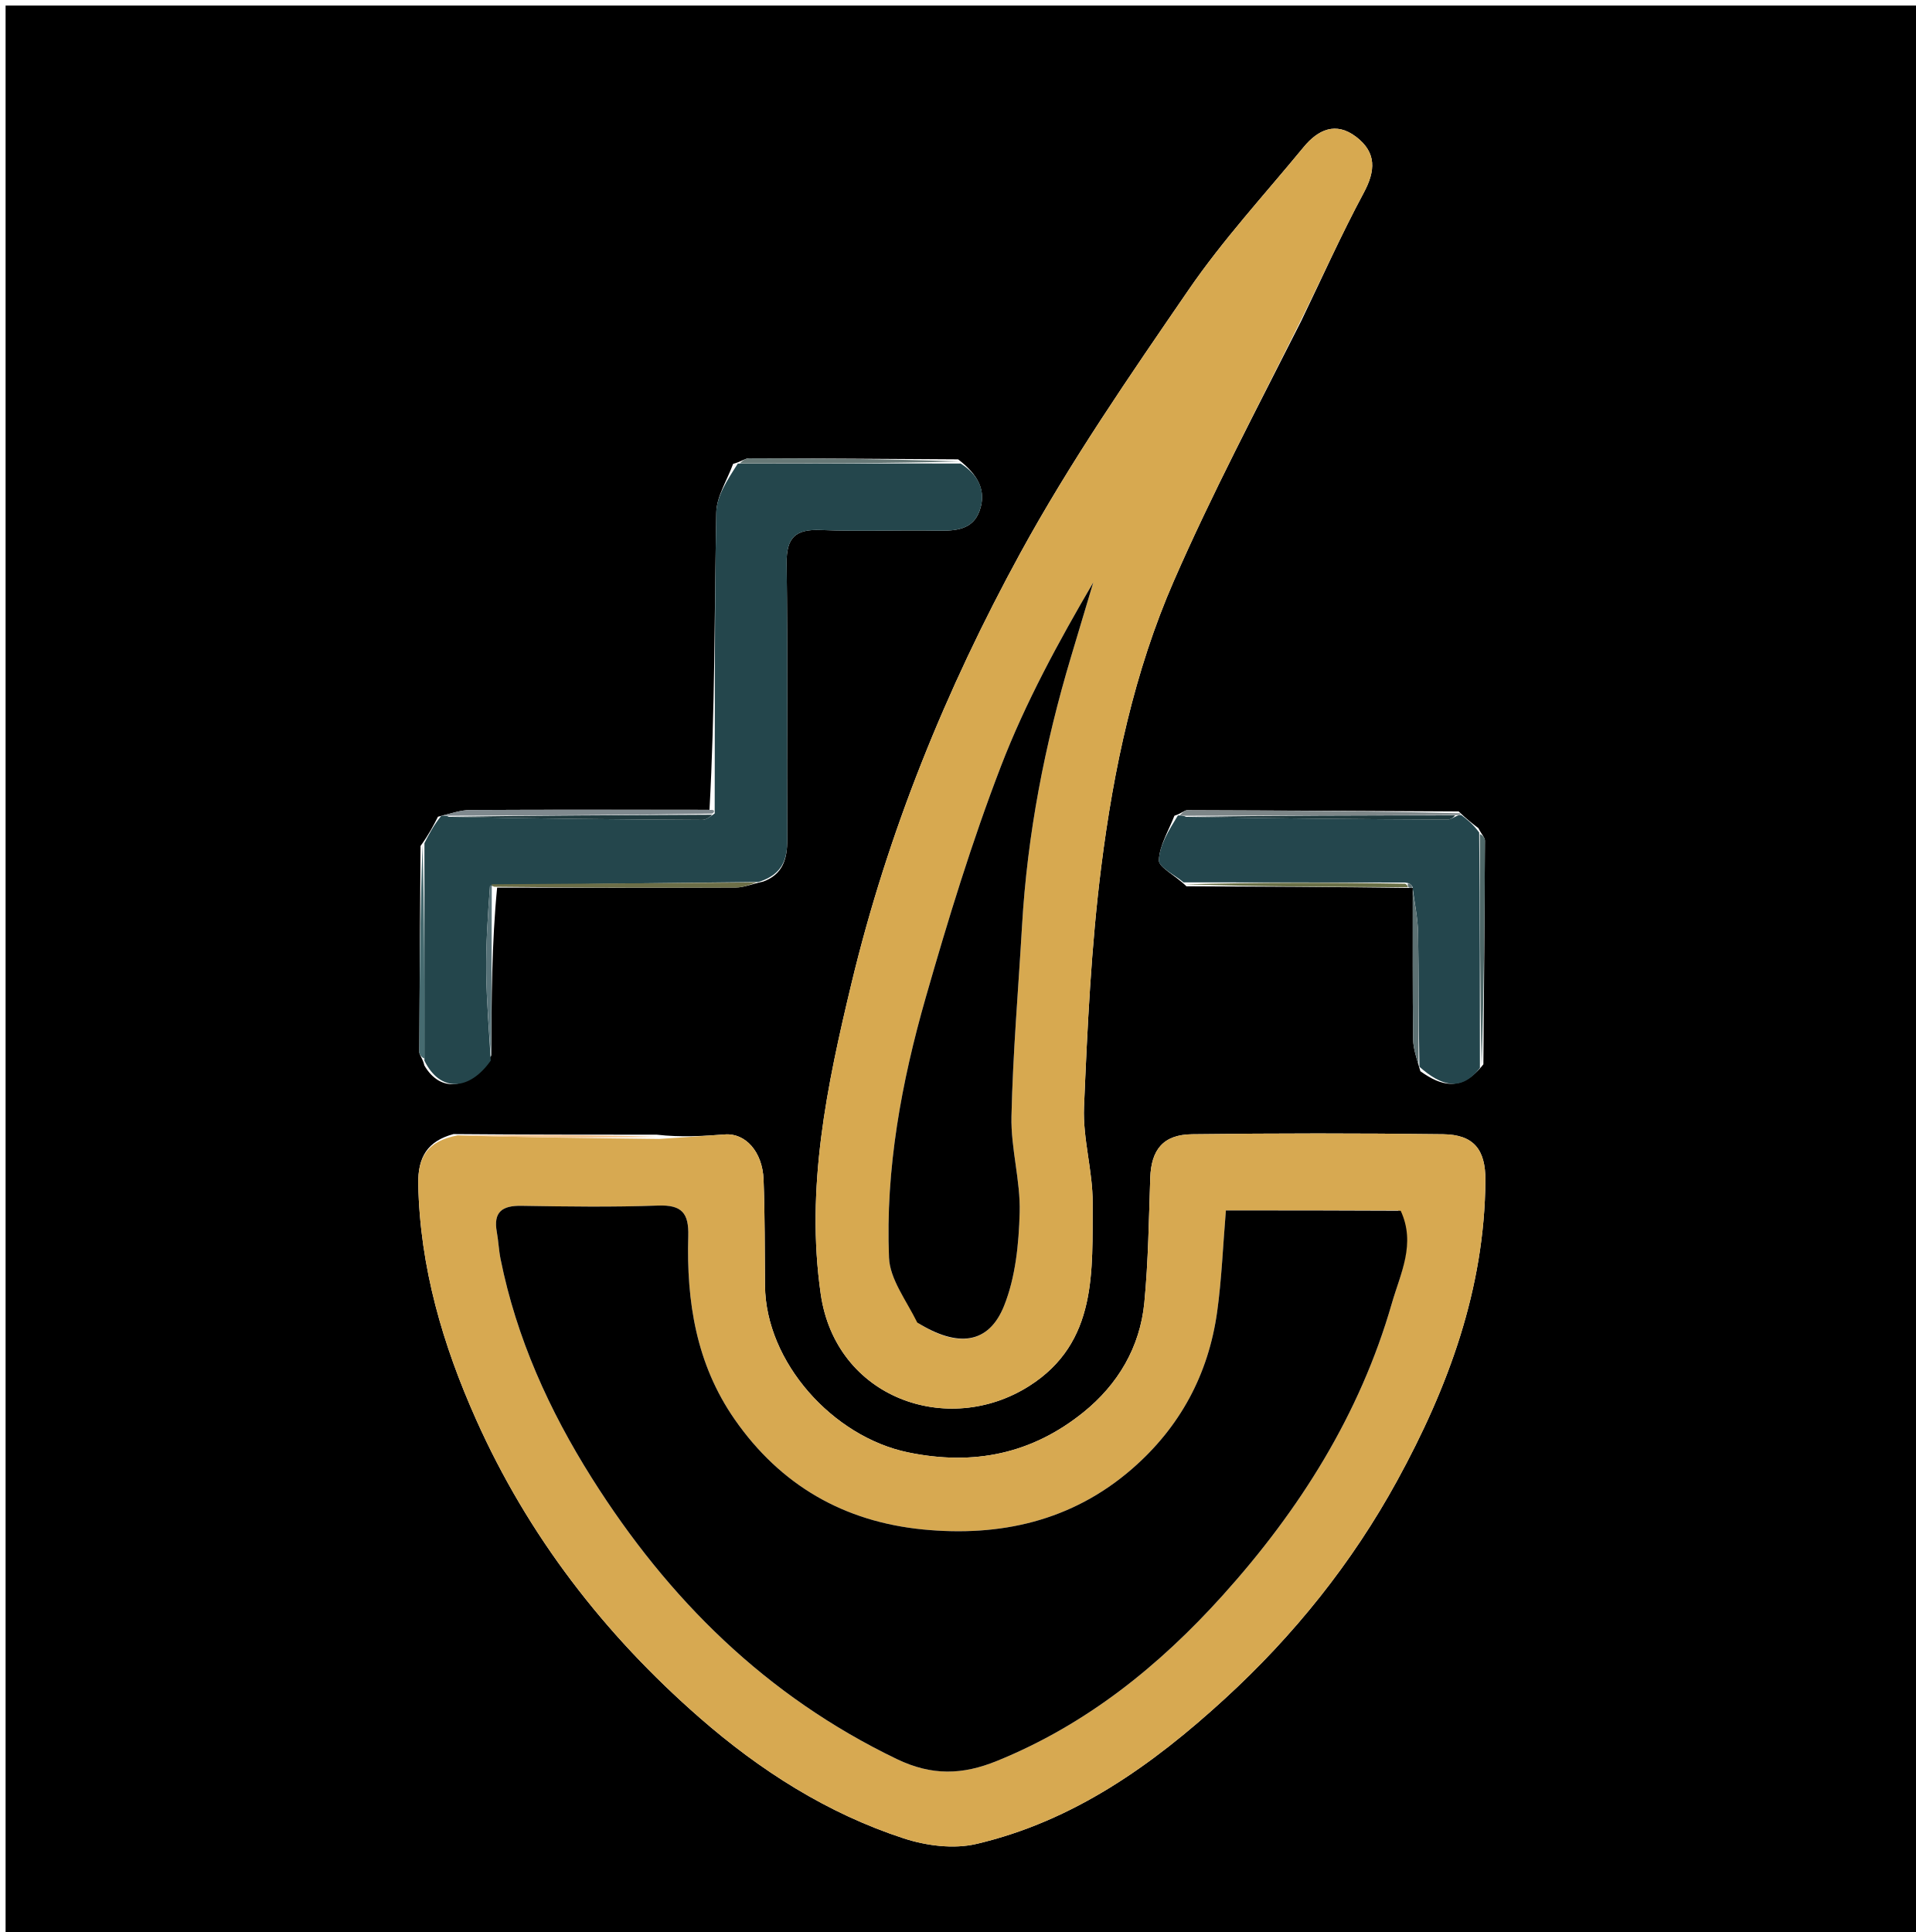
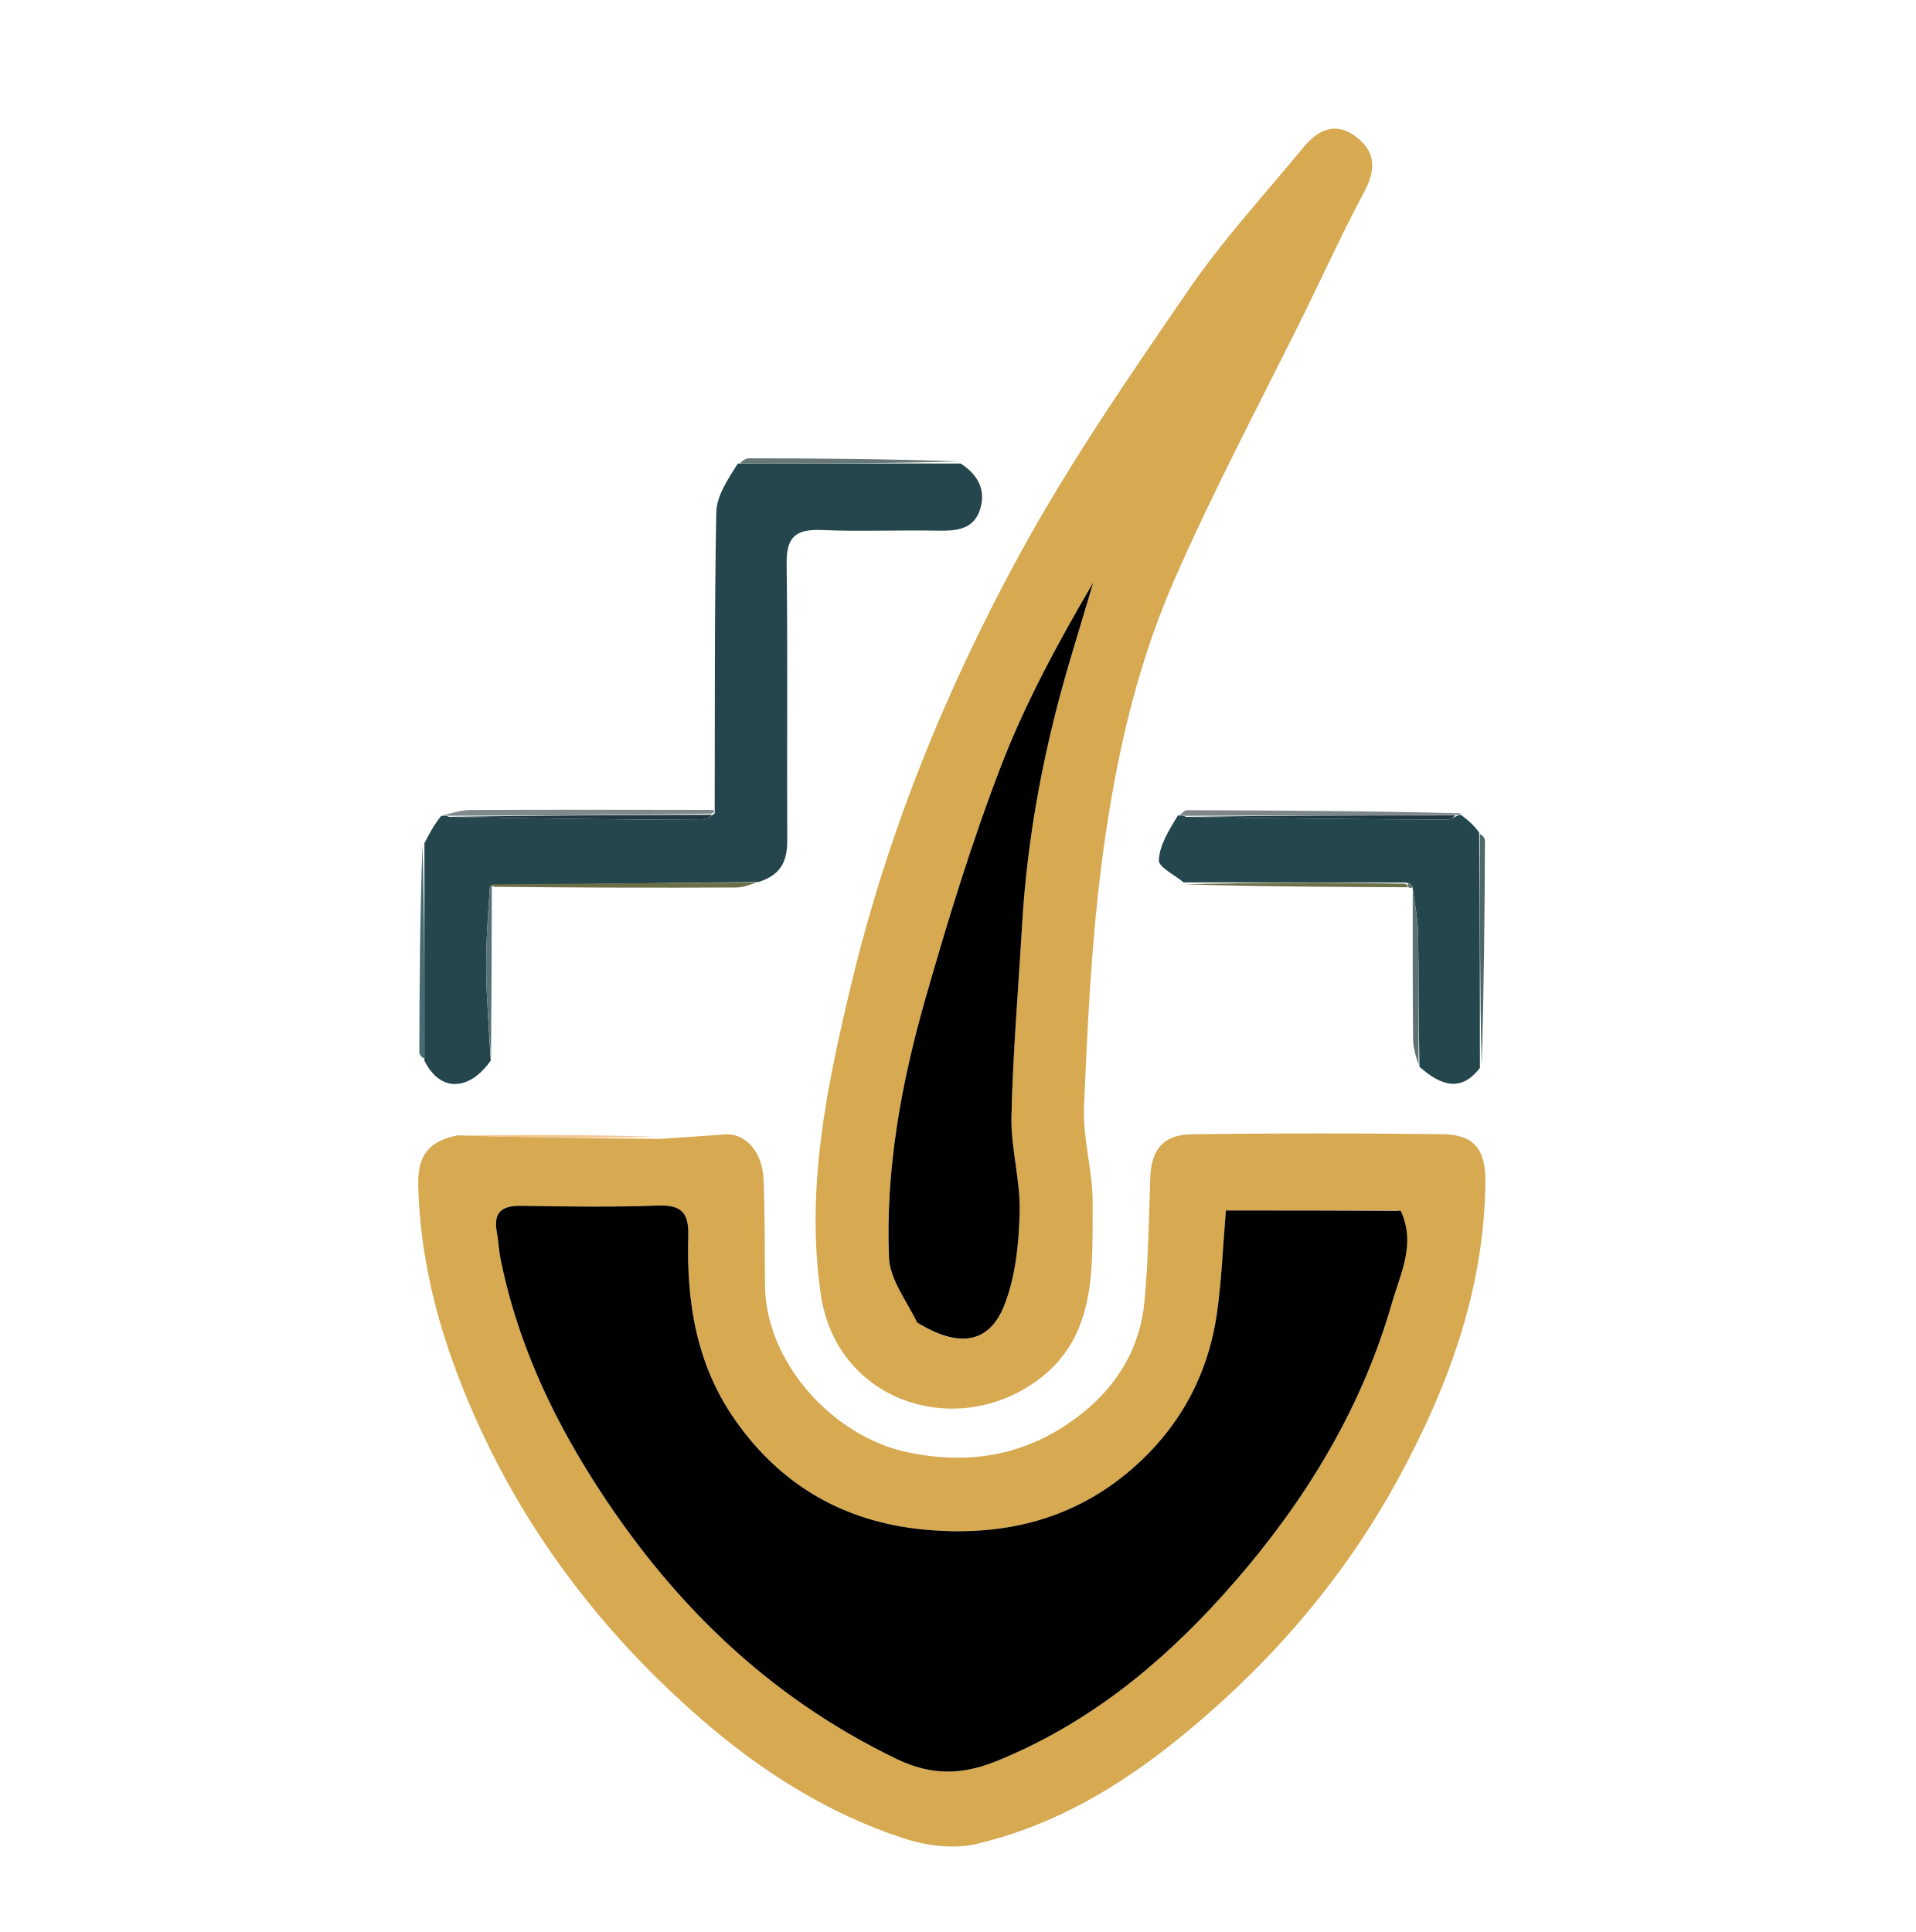
<svg xmlns="http://www.w3.org/2000/svg" version="1.1" id="Layer_1" x="0px" y="0px" width="100%" viewBox="0 0 343 346" enable-background="new 0 0 343 346" xml:space="preserve">
-   <path fill="#000000" opacity="1" stroke="none" d=" M232,347   C154.667,347 77.833,347 1,347   C1,231.667 1,116.333 1,1   C115.333,1 229.667,1 344,1   C344,116.333 344,231.667 344,347   C306.833,347 269.667,347 232,347  M253.027,158.987   C253.027,158.987 252.948,158.966 252.987,159.909   C252.99,168.644 252.94,177.38 253.042,186.115   C253.062,187.819 253.675,189.517 254.342,191.844   C258.056,194.494 261.685,195.616 265.624,190.61   C265.731,177.254 265.849,163.897 265.904,150.541   C265.906,149.997 265.309,149.452 264.736,148.313   C263.718,147.535 262.699,146.757 261.198,145.321   C244.994,145.234 228.791,145.138 212.588,145.1   C212.074,145.099 211.559,145.698 210.302,146.085   C209.28,148.739 207.631,151.365 207.514,154.058   C207.459,155.313 210.373,156.698 212.45,158.723   C225.669,158.781 238.888,158.84 252.55,159.022   C252.55,159.022 253.007,159.065 253.027,158.987  M89.019,158.967   C103.277,158.974 117.535,159.007 131.793,158.945   C133.177,158.939 134.559,158.345 136.661,157.882   C140.216,156.57 140.987,153.808 140.97,150.329   C140.889,133.852 141.073,117.372 140.859,100.898   C140.798,96.241 142.462,94.74 146.976,94.922   C153.956,95.203 160.956,94.91 167.944,95.035   C171.131,95.092 174.204,94.867 175.411,91.48   C176.686,87.899 175.178,85.024 171.568,82.265   C159.088,82.187 146.609,82.093 134.129,82.074   C133.429,82.073 132.729,82.687 131.276,83.074   C130.224,85.984 128.315,88.877 128.261,91.805   C127.932,109.555 128.026,127.312 127.047,145.021   C112.761,145.02 98.476,144.986 84.191,145.062   C82.497,145.071 80.805,145.679 78.424,146.268   C77.617,147.844 76.81,149.421 75.308,151.5   C75.22,163.81 75.121,176.12 75.086,188.43   C75.085,188.961 75.684,189.493 75.992,190.815   C78.837,195.722 84.091,195.336 87.977,189.014   C88.016,178.99 88.054,168.965 89.019,158.967  M117.617,203.211   C105.723,203.208 93.83,203.205 81.21,203.099   C76.591,204.349 74.792,207.153 74.895,212.119   C75.205,226.971 79.284,240.855 85.252,254.213   C94.545,275.012 108.199,292.704 125.302,307.643   C136.101,317.075 148.145,324.772 161.865,329.245   C165.9,330.561 170.778,331.182 174.828,330.233   C192.218,326.159 206.343,316.121 219.3,304.251   C231.701,292.891 242.124,279.895 250.182,265.18   C259.34,248.456 265.857,230.809 265.986,211.374   C266.023,205.846 263.865,203.199 258.435,203.129   C243.44,202.935 228.439,202.944 213.443,203.131   C208.284,203.195 206.143,205.907 205.972,210.943   C205.72,218.389 205.63,225.86 204.917,233.267   C204.146,241.278 200.176,247.953 193.991,252.937   C184.79,260.351 174.421,262.55 162.593,260.102   C149.134,257.316 137.106,243.962 136.986,230.227   C136.931,223.895 136.972,217.559 136.729,211.235   C136.536,206.243 133.469,202.893 129.83,203.163   C125.905,203.454 121.978,203.704 117.617,203.211  M232.995,57.505   C236.698,49.835 240.169,42.041 244.196,34.545   C246.334,30.567 246.501,27.334 242.887,24.543   C239.217,21.709 236.019,23.207 233.428,26.356   C226.48,34.802 219.018,42.906 212.849,51.893   C202.29,67.276 191.632,82.72 182.701,99.061   C169.406,123.386 158.964,149.05 152.461,176.152   C148.075,194.431 144.234,212.741 146.965,231.738   C149.655,250.457 169.753,257.445 184.292,248.219   C196.597,240.411 195.574,227.553 195.656,215.429   C195.695,209.701 193.871,203.936 194.112,198.24   C194.718,183.875 195.399,169.462 197.197,155.212   C199.409,137.68 203.106,120.286 210.203,104.028   C217.011,88.431 224.999,73.349 232.995,57.505  z" />
  <path fill="#D7A951" opacity="1" stroke="none" d=" M118.051,203.971   C121.978,203.704 125.905,203.454 129.83,203.163   C133.469,202.893 136.536,206.243 136.729,211.235   C136.972,217.559 136.931,223.895 136.986,230.227   C137.106,243.962 149.134,257.316 162.593,260.102   C174.421,262.55 184.79,260.351 193.991,252.937   C200.176,247.953 204.146,241.278 204.917,233.267   C205.63,225.86 205.72,218.389 205.972,210.943   C206.143,205.907 208.284,203.195 213.443,203.131   C228.439,202.944 243.44,202.935 258.435,203.129   C263.865,203.199 266.023,205.846 265.986,211.374   C265.857,230.809 259.34,248.456 250.182,265.18   C242.124,279.895 231.701,292.891 219.3,304.251   C206.343,316.121 192.218,326.159 174.828,330.233   C170.778,331.182 165.9,330.561 161.865,329.245   C148.145,324.772 136.101,317.075 125.302,307.643   C108.199,292.704 94.545,275.012 85.252,254.213   C79.284,240.855 75.205,226.971 74.895,212.119   C74.792,207.153 76.591,204.349 81.953,203.329   C94.481,203.697 106.266,203.834 118.051,203.971  M250.34,216.781   C240.068,216.781 229.796,216.781 219.516,216.781   C218.991,223.114 218.766,229.045 217.957,234.896   C216.403,246.133 211.3,255.601 202.705,263.066   C191.915,272.436 179.051,275.265 165.264,273.91   C151.156,272.523 139.772,266.021 131.551,254.19   C124.644,244.249 122.913,233.052 123.247,221.373   C123.365,217.254 122.097,215.749 117.846,215.903   C109.696,216.198 101.525,216.084 93.366,215.948   C89.921,215.891 88.31,217.044 88.964,220.64   C89.256,222.246 89.316,223.896 89.638,225.494   C92.488,239.646 98.323,252.551 105.984,264.708   C119.656,286.401 137.19,303.763 160.583,315.025   C166.903,318.068 172.373,317.865 178.545,315.354   C194.549,308.845 207.574,298.343 218.977,285.677   C232.723,270.407 243.505,253.335 249.233,233.422   C250.772,228.072 253.572,222.77 250.34,216.781  z" />
  <path fill="#D7A950" opacity="1" stroke="none" d=" M232.732,57.773   C224.999,73.349 217.011,88.431 210.203,104.028   C203.106,120.286 199.409,137.68 197.197,155.212   C195.399,169.462 194.718,183.875 194.112,198.24   C193.871,203.936 195.695,209.701 195.656,215.429   C195.574,227.553 196.597,240.411 184.292,248.219   C169.753,257.445 149.655,250.457 146.965,231.738   C144.234,212.741 148.075,194.431 152.461,176.152   C158.964,149.05 169.406,123.386 182.701,99.061   C191.632,82.72 202.29,67.276 212.849,51.893   C219.018,42.906 226.48,34.802 233.428,26.356   C236.019,23.207 239.217,21.709 242.887,24.543   C246.501,27.334 246.334,30.567 244.196,34.545   C240.169,42.041 236.698,49.835 232.732,57.773  M164.569,237.05   C171.555,241.402 177.057,240.706 179.803,233.844   C181.856,228.712 182.436,222.77 182.59,217.159   C182.747,211.436 180.993,205.665 181.12,199.938   C181.372,188.556 182.354,177.191 183.012,165.817   C183.961,149.391 187.069,133.36 191.787,117.622   C193.118,113.182 194.445,108.741 195.773,104.301   C189.534,114.972 183.626,125.813 179.232,137.237   C174.033,150.754 169.775,164.669 165.781,178.603   C161.427,193.792 158.542,209.36 159.193,225.233   C159.351,229.094 162.277,232.842 164.569,237.05  z" />
  <path fill="#24464C" opacity="1" stroke="none" d=" M172.017,83.011   C175.178,85.024 176.686,87.899 175.411,91.48   C174.204,94.867 171.131,95.092 167.944,95.035   C160.956,94.91 153.956,95.203 146.976,94.922   C142.462,94.74 140.798,96.241 140.859,100.898   C141.073,117.372 140.889,133.852 140.97,150.329   C140.987,153.808 140.216,156.57 135.837,157.955   C119.34,158.141 103.666,158.255 87.743,158.66   C87.337,164.055 87.006,169.159 87.071,174.259   C87.138,179.49 87.592,184.715 87.877,189.942   C84.091,195.336 78.837,195.722 75.999,189.95   C76.004,176.388 76.004,163.693 76.003,150.997   C76.81,149.421 77.617,147.844 78.999,146.131   C79.573,145.995 80.024,146.089 80.385,146.283   C95.75,146.611 110.754,146.758 125.759,146.832   C126.502,146.836 127.249,146.207 127.985,145.671   C127.978,145.47 127.979,145.067 127.979,145.067   C128.026,127.312 127.932,109.555 128.261,91.805   C128.315,88.877 130.224,85.984 132.119,83.025   C145.98,82.987 158.998,82.999 172.017,83.011  z" />
  <path fill="#24464D" opacity="1" stroke="none" d=" M211.942,158.023   C210.373,156.698 207.459,155.313 207.514,154.058   C207.631,151.365 209.28,148.739 210.923,146.042   C211.708,146.031 211.872,146.063 212.395,146.289   C228.227,146.593 243.7,146.711 259.172,146.78   C259.784,146.782 260.397,146.307 261.172,145.994   C261.336,145.933 261.681,145.98 261.681,145.98   C262.699,146.757 263.718,147.535 264.871,149.087   C265.005,163.655 265.005,177.45 265.004,191.245   C261.685,195.616 258.056,194.494 254.177,191.045   C254.002,182.525 254.078,174.803 253.934,167.085   C253.883,164.374 253.293,161.672 252.948,158.966   C252.948,158.966 253.027,158.987 252.924,158.805   C252.646,158.335 252.395,158.149 251.595,158.051   C238.062,158.032 225.002,158.028 211.942,158.023  z" />
  <path fill="#7D8688" opacity="1" stroke="none" d=" M212.035,146.095   C211.872,146.063 211.708,146.031 211.295,146.008   C211.559,145.698 212.074,145.099 212.588,145.1   C228.791,145.138 244.994,145.234 261.439,145.65   C261.681,145.98 261.336,145.933 260.703,145.963   C244.058,146.027 228.047,146.061 212.035,146.095  z" />
  <path fill="#7F898E" opacity="1" stroke="none" d=" M127.513,145.044   C127.979,145.067 127.978,145.47 127.518,145.708   C111.38,145.994 95.702,146.041 80.024,146.089   C80.024,146.089 79.573,145.995 79.343,146.002   C80.805,145.679 82.497,145.071 84.191,145.062   C98.476,144.986 112.761,145.02 127.513,145.044  z" />
  <path fill="#6C6E47" opacity="1" stroke="none" d=" M87.992,158.369   C103.666,158.255 119.34,158.141 135.478,158.025   C134.559,158.345 133.177,158.939 131.793,158.945   C117.535,159.007 103.277,158.974 88.525,158.812   C88.031,158.658 87.992,158.369 87.992,158.369  z" />
  <path fill="#4F6868" opacity="1" stroke="none" d=" M265.314,190.927   C265.005,177.45 265.005,163.655 264.998,149.384   C265.309,149.452 265.906,149.997 265.904,150.541   C265.849,163.897 265.731,177.254 265.314,190.927  z" />
  <path fill="#6A7047" opacity="1" stroke="none" d=" M212.196,158.373   C225.002,158.028 238.062,158.032 251.598,158.26   C252.074,158.482 252.107,158.898 252.107,158.898   C238.888,158.84 225.669,158.781 212.196,158.373  z" />
  <path fill="#677876" opacity="1" stroke="none" d=" M171.793,82.638   C158.998,82.999 145.98,82.987 132.495,82.995   C132.729,82.687 133.429,82.073 134.129,82.074   C146.609,82.093 159.088,82.187 171.793,82.638  z" />
  <path fill="#466B70" opacity="1" stroke="none" d=" M75.655,151.249   C76.004,163.693 76.004,176.388 76.004,189.554   C75.684,189.493 75.085,188.961 75.086,188.43   C75.121,176.12 75.22,163.81 75.655,151.249  z" />
  <path fill="#F3C491" opacity="1" stroke="none" d=" M117.834,203.591   C106.266,203.834 94.481,203.697 82.317,203.381   C93.83,203.205 105.723,203.208 117.834,203.591  z" />
  <path fill="#577278" opacity="1" stroke="none" d=" M87.743,158.66   C87.992,158.369 88.031,158.658 88.062,158.8   C88.054,168.965 88.016,178.99 87.927,189.478   C87.592,184.715 87.138,179.49 87.071,174.259   C87.006,169.159 87.337,164.055 87.743,158.66  z" />
  <path fill="#5D7173" opacity="1" stroke="none" d=" M252.968,159.437   C253.293,161.672 253.883,164.374 253.934,167.085   C254.078,174.803 254.002,182.525 254.013,190.732   C253.675,189.517 253.062,187.819 253.042,186.115   C252.94,177.38 252.99,168.644 252.968,159.437  z" />
  <path fill="#5D7173" opacity="1" stroke="none" d=" M252.328,158.96   C252.107,158.898 252.074,158.482 252.071,158.274   C252.395,158.149 252.646,158.335 252.914,158.845   C253.007,159.065 252.55,159.022 252.328,158.96  z" />
  <path fill="#000000" opacity="1" stroke="none" d=" M250.82,216.84   C253.572,222.77 250.772,228.072 249.233,233.422   C243.505,253.335 232.723,270.407 218.977,285.677   C207.574,298.343 194.549,308.845 178.545,315.354   C172.373,317.865 166.903,318.068 160.583,315.025   C137.19,303.763 119.656,286.401 105.984,264.708   C98.323,252.551 92.488,239.646 89.638,225.494   C89.316,223.896 89.256,222.246 88.964,220.64   C88.31,217.044 89.921,215.891 93.366,215.948   C101.525,216.084 109.696,216.198 117.846,215.903   C122.097,215.749 123.365,217.254 123.247,221.373   C122.913,233.052 124.644,244.249 131.551,254.19   C139.772,266.021 151.156,272.523 165.264,273.91   C179.051,275.265 191.915,272.436 202.705,263.066   C211.3,255.601 216.403,246.133 217.957,234.896   C218.766,229.045 218.991,223.114 219.516,216.781   C229.796,216.781 240.068,216.781 250.82,216.84  z" />
  <path fill="#000000" opacity="1" stroke="none" d=" M164.25,236.846   C162.277,232.842 159.351,229.094 159.193,225.233   C158.542,209.36 161.427,193.792 165.781,178.603   C169.775,164.669 174.033,150.754 179.232,137.237   C183.626,125.813 189.534,114.972 195.773,104.301   C194.445,108.741 193.118,113.182 191.787,117.622   C187.069,133.36 183.961,149.391 183.012,165.817   C182.354,177.191 181.372,188.556 181.12,199.938   C180.993,205.665 182.747,211.436 182.59,217.159   C182.436,222.77 181.856,228.712 179.803,233.844   C177.057,240.706 171.555,241.402 164.25,236.846  z" />
  <path fill="#203B3F" opacity="1" stroke="none" d=" M80.385,146.283   C95.702,146.041 111.38,145.994 127.526,145.91   C127.249,146.207 126.502,146.836 125.759,146.832   C110.754,146.758 95.75,146.611 80.385,146.283  z" />
  <path fill="#203B3F" opacity="1" stroke="none" d=" M212.395,146.289   C228.047,146.061 244.058,146.027 260.539,146.023   C260.397,146.307 259.784,146.782 259.172,146.78   C243.7,146.711 228.227,146.593 212.395,146.289  z" />
</svg>
